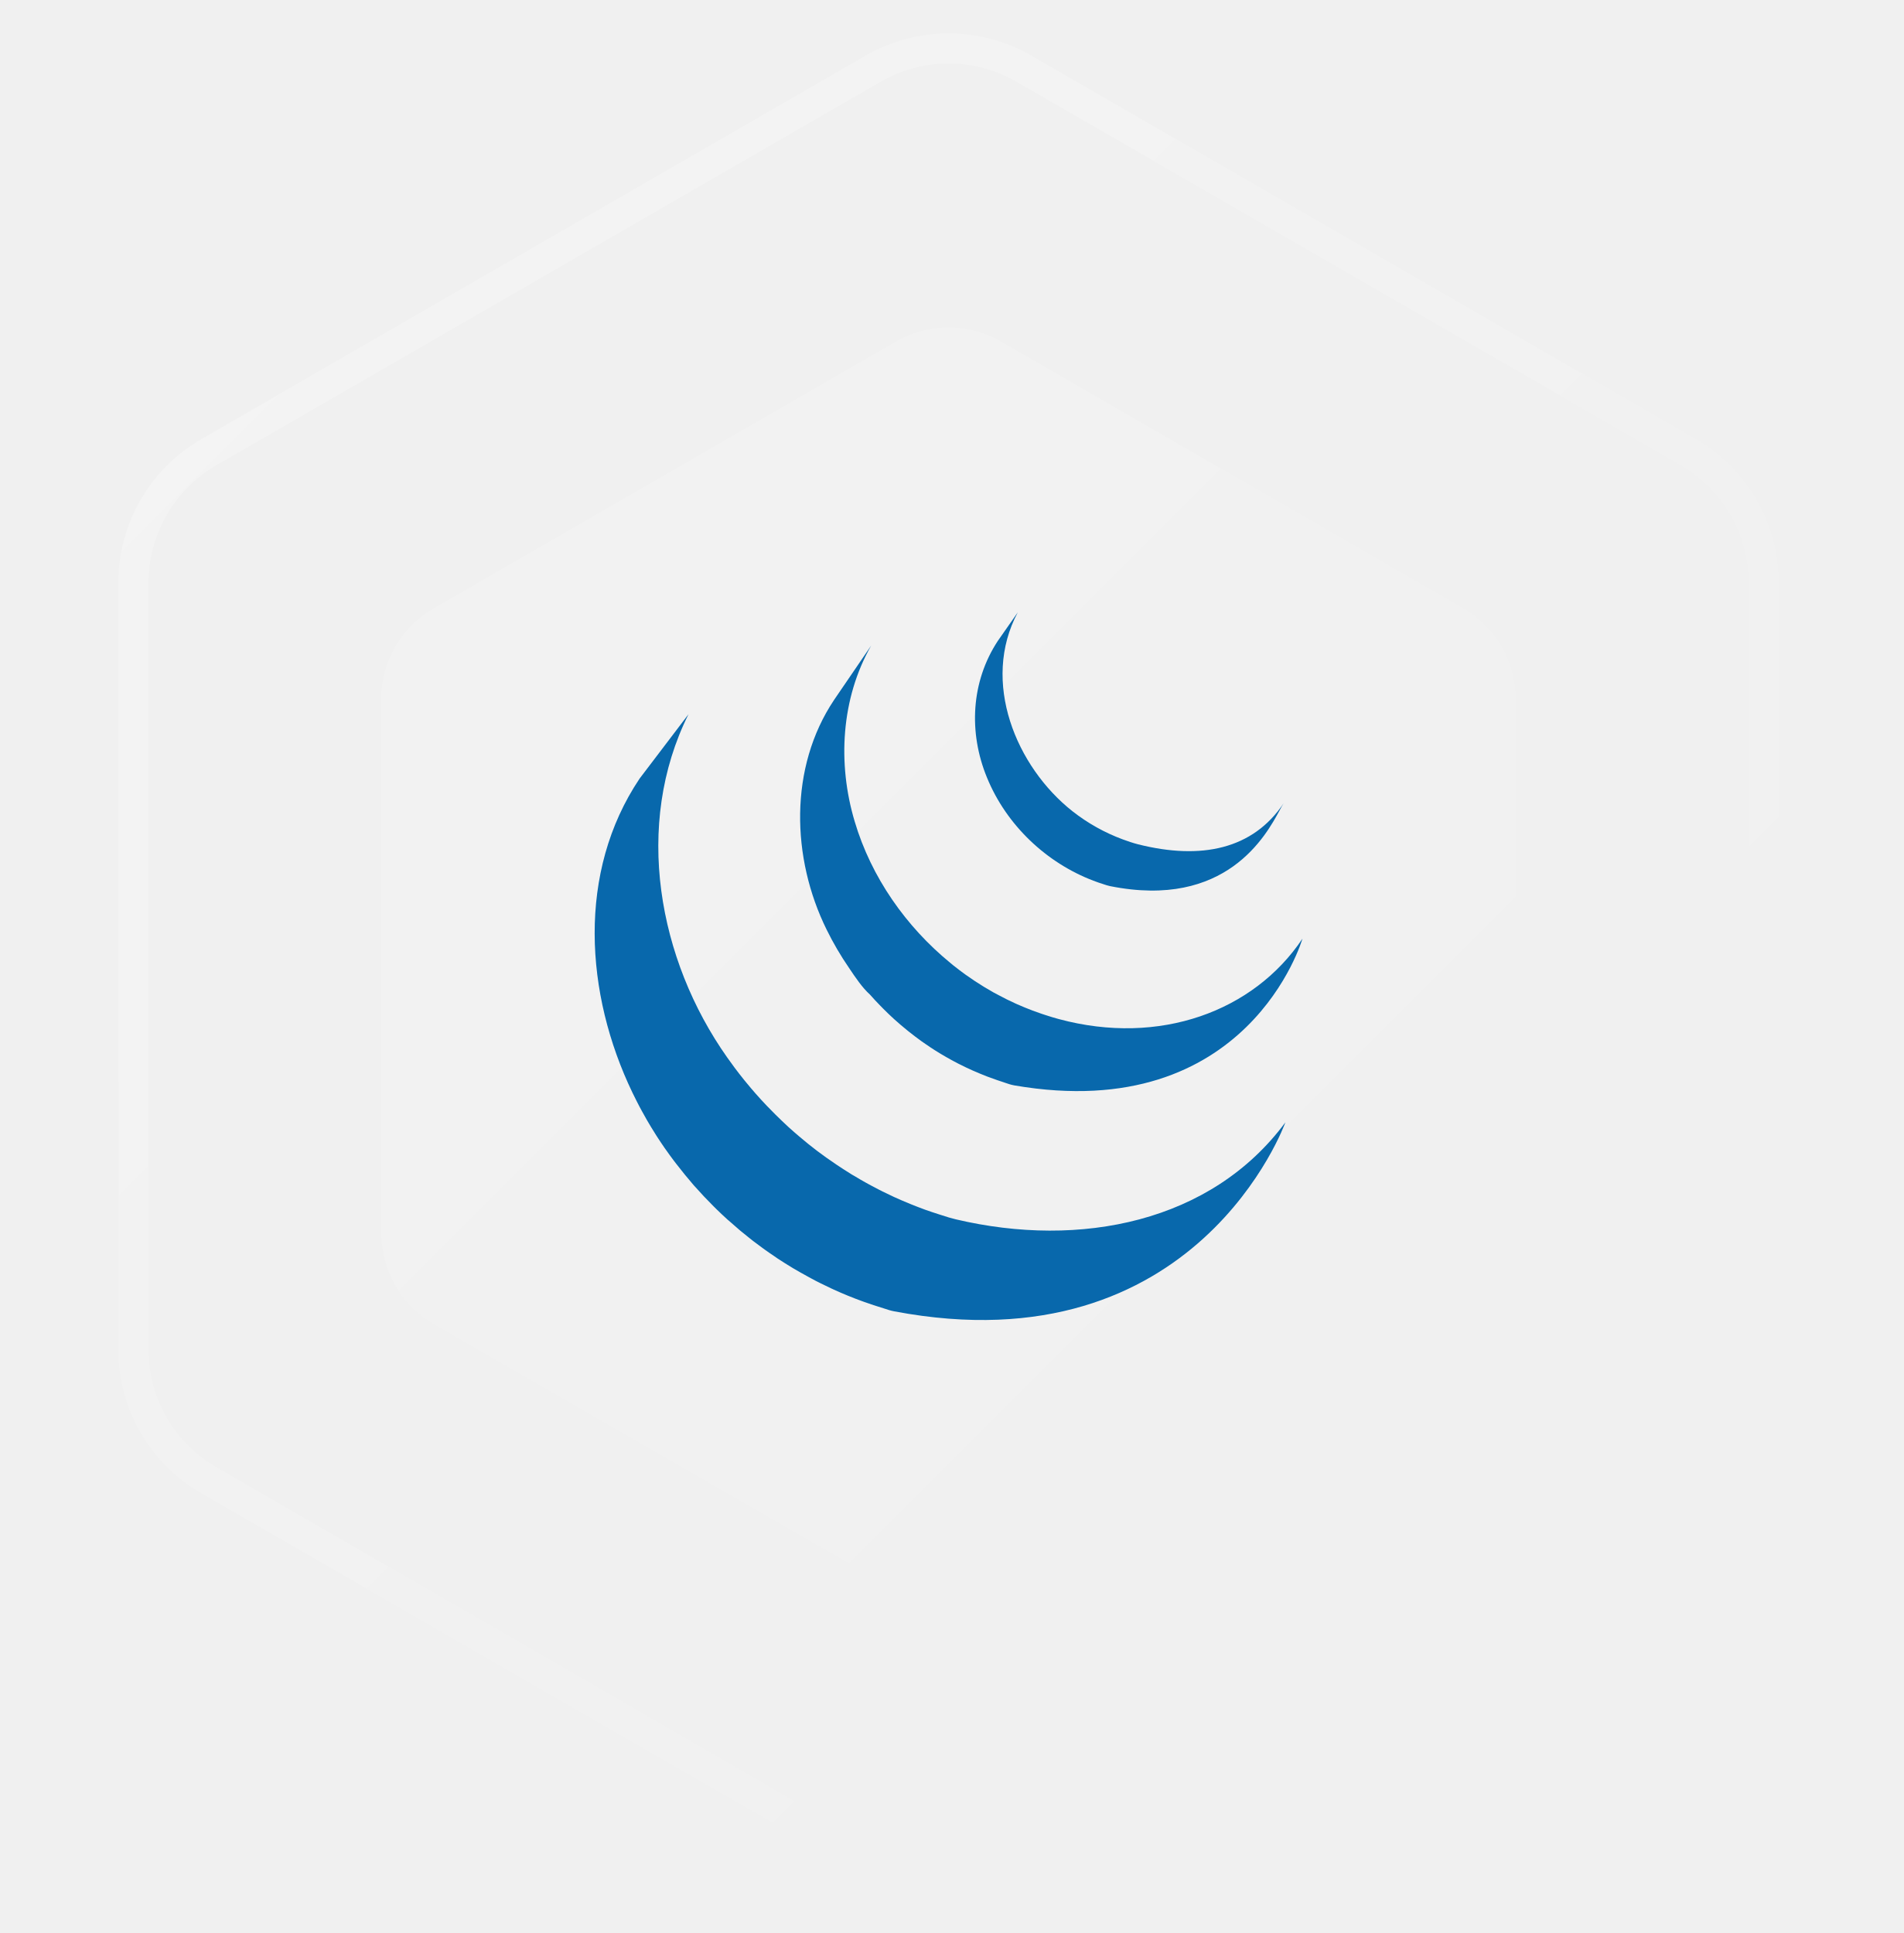
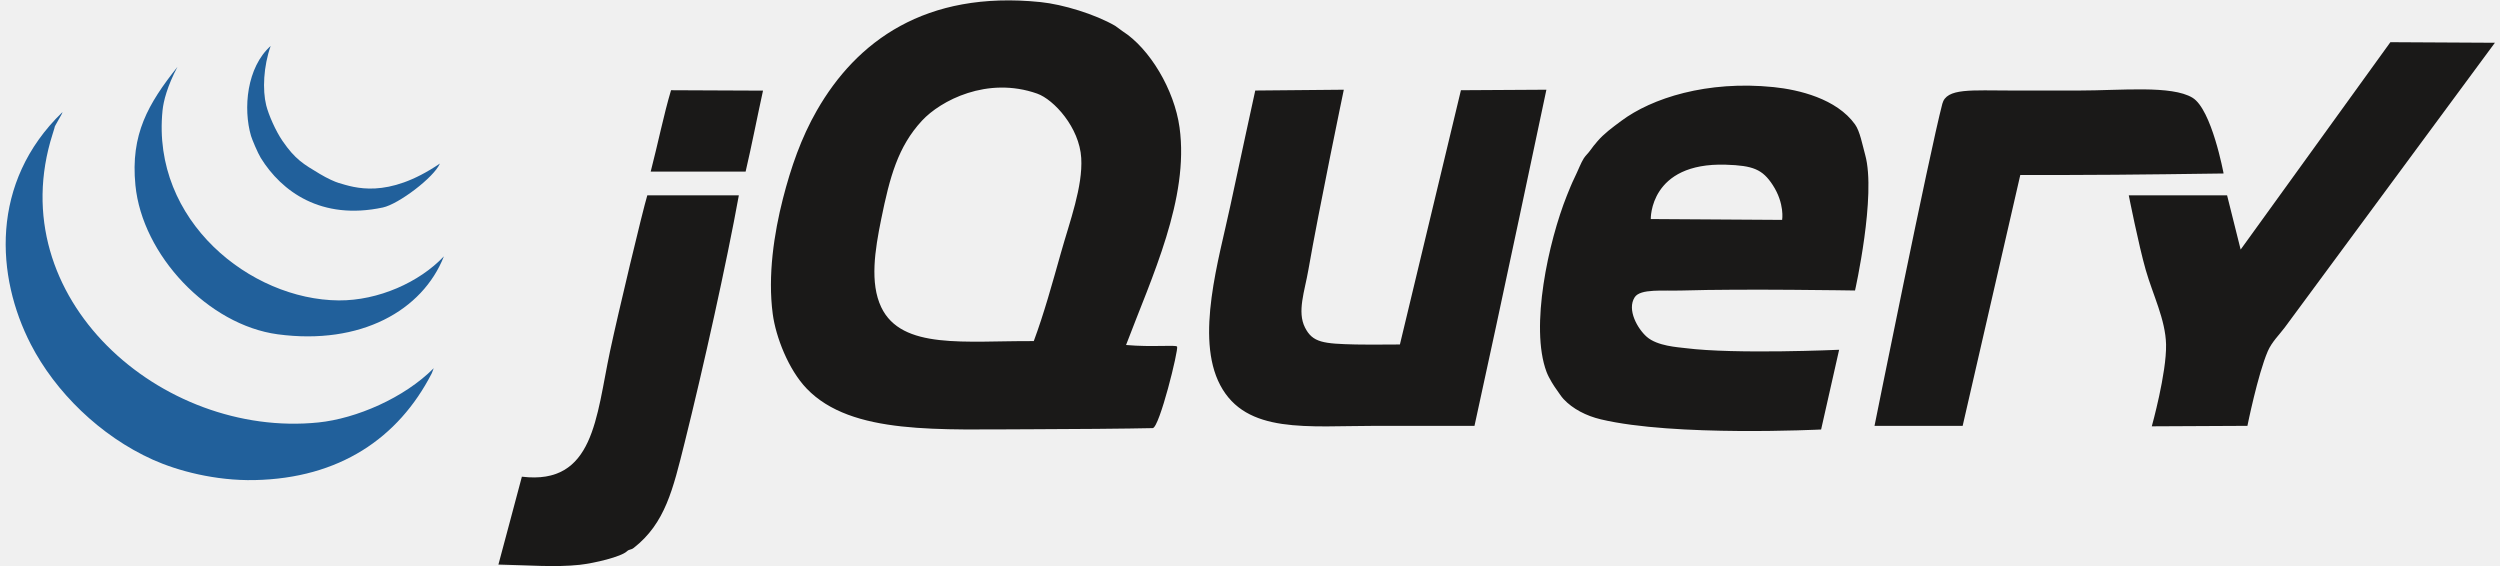
- <svg xmlns="http://www.w3.org/2000/svg" width="64" height="65" viewBox="0 0 64 65" fill="none">
-   <path d="M29.358 2.308C30.925 1.404 32.855 1.404 34.422 2.308L56.761 15.206C58.328 16.11 59.294 17.783 59.294 19.592V45.387C59.294 47.197 58.328 48.869 56.761 49.773L34.422 62.671C32.855 63.576 30.925 63.576 29.358 62.671L7.018 49.773C5.451 48.869 4.486 47.197 4.486 45.387V19.592C4.486 17.782 5.451 16.11 7.018 15.206L29.358 2.308Z" stroke="url(#paint0_linear_663_112)" stroke-opacity="0.3" stroke-width="1.013" />
-   <path d="M30.127 11.483C31.218 10.853 32.561 10.853 33.652 11.483L49.2 20.46C50.291 21.089 50.963 22.253 50.963 23.512V41.466C50.963 42.725 50.291 43.889 49.2 44.519L33.652 53.495C32.561 54.125 31.218 54.125 30.127 53.495L14.579 44.519C13.488 43.889 12.816 42.725 12.816 41.466V23.512C12.816 22.253 13.488 21.089 14.579 20.46L30.127 11.483Z" fill="url(#paint1_linear_663_112)" fill-opacity="0.2" />
-   <g clip-path="url(#clip0_663_112)">
-     <path d="M33.181 26.145C32.558 24.63 32.645 22.926 33.544 21.555L34.217 20.592C32.973 22.922 34.157 25.783 36.061 27.283C36.57 27.682 37.138 28 37.745 28.225C37.907 28.285 38.092 28.348 38.26 28.391C40.388 28.926 42.122 28.556 43.154 27.014C43.122 27.061 43.082 27.137 43.03 27.232C42.57 28.084 41.224 30.58 37.319 29.797C37.245 29.782 37.173 29.757 37.102 29.734L37.039 29.712L36.993 29.698C36.972 29.69 36.951 29.683 36.929 29.677C36.872 29.657 36.814 29.636 36.757 29.614C35.185 29.015 33.838 27.754 33.181 26.145V26.145Z" fill="#0868AC" />
-     <path d="M28.044 23.532C26.52 25.808 26.603 28.855 27.792 31.262C28.012 31.71 28.264 32.141 28.547 32.552C28.755 32.862 28.983 33.206 29.249 33.446C29.359 33.572 29.474 33.694 29.591 33.814L29.659 33.883L29.681 33.906C29.8 34.026 29.921 34.143 30.045 34.256L30.046 34.257L30.048 34.259C30.198 34.395 30.352 34.526 30.509 34.653L30.549 34.685C30.688 34.796 30.83 34.905 30.975 35.009L30.981 35.013L30.988 35.018C31.035 35.051 31.082 35.084 31.13 35.116L31.183 35.152C31.214 35.172 31.244 35.193 31.275 35.215C31.379 35.285 31.484 35.351 31.591 35.416L31.621 35.433L31.636 35.443C31.751 35.512 31.867 35.578 31.984 35.642L32.014 35.658L32.054 35.68C32.106 35.708 32.157 35.737 32.211 35.763L32.241 35.778C32.394 35.856 32.549 35.93 32.707 36L32.738 36.013C32.886 36.078 33.035 36.14 33.185 36.198L33.215 36.209C33.317 36.248 33.419 36.284 33.523 36.32L33.574 36.337L33.661 36.366C33.7 36.378 33.739 36.392 33.776 36.405C33.885 36.443 33.992 36.479 34.106 36.499C41.972 37.852 43.788 31.565 43.788 31.565C42.151 34.012 38.981 35.18 35.598 34.268C35.448 34.227 35.299 34.183 35.152 34.134C35.112 34.123 35.072 34.109 35.033 34.095L35.018 34.09C34.913 34.055 34.809 34.018 34.706 33.979L34.703 33.977C34.532 33.912 34.363 33.843 34.196 33.769L34.14 33.744C33.945 33.656 33.754 33.561 33.565 33.459L33.524 33.437L33.405 33.374C33.296 33.313 33.188 33.25 33.082 33.185C32.873 33.057 32.668 32.922 32.468 32.779C32.323 32.675 32.181 32.567 32.042 32.456L32.008 32.427C31.987 32.411 31.967 32.394 31.947 32.377C30.466 31.164 29.292 29.505 28.735 27.625C28.15 25.674 28.276 23.485 29.289 21.708L28.044 23.532Z" fill="#0868AC" />
-     <path d="M21.503 26.181C19.397 29.324 19.659 33.414 21.268 36.753C21.298 36.818 21.331 36.881 21.363 36.944L21.386 36.991L21.416 37.05C21.441 37.102 21.468 37.153 21.495 37.203L21.508 37.228L21.578 37.357L21.593 37.384C21.642 37.475 21.694 37.566 21.746 37.658L21.763 37.687C21.843 37.826 21.926 37.962 22.012 38.097L22.03 38.127L22.088 38.219C22.172 38.348 22.257 38.477 22.346 38.605V38.606C22.348 38.609 22.351 38.612 22.353 38.615L22.377 38.648L22.397 38.676C22.474 38.785 22.552 38.894 22.633 39.001L22.722 39.118C22.916 39.37 23.117 39.617 23.325 39.858L23.331 39.865L23.336 39.87L23.343 39.877C23.553 40.114 23.77 40.345 23.995 40.569L24.025 40.598L24.095 40.668C24.207 40.778 24.322 40.885 24.438 40.991L24.471 41.021L24.497 41.042C24.621 41.153 24.746 41.262 24.873 41.37L24.929 41.416C25.013 41.486 25.099 41.555 25.185 41.623L25.321 41.731C25.416 41.803 25.511 41.874 25.607 41.944L25.623 41.956L25.712 42.021L25.74 42.041C25.827 42.104 25.916 42.164 26.005 42.223L26.019 42.233C26.059 42.26 26.098 42.288 26.138 42.316C26.303 42.424 26.471 42.53 26.64 42.632L26.694 42.664C26.844 42.752 26.996 42.838 27.149 42.921L27.201 42.95L27.26 42.982C27.319 43.014 27.376 43.045 27.436 43.076L27.46 43.088L27.49 43.103L27.524 43.12C27.544 43.13 27.564 43.139 27.585 43.151C27.708 43.212 27.831 43.271 27.956 43.33L28.003 43.351L28.034 43.366C28.344 43.507 28.659 43.636 28.979 43.752L28.989 43.755L29.031 43.771C29.257 43.852 29.485 43.928 29.715 43.997C29.83 44.036 29.946 44.074 30.065 44.096C40.255 46.026 43.214 37.741 43.214 37.741C40.728 41.102 36.316 41.989 32.135 41.002C31.978 40.964 31.822 40.918 31.669 40.866L31.552 40.829C31.401 40.782 31.252 40.73 31.103 40.678L31.041 40.655C30.908 40.605 30.777 40.556 30.645 40.502L30.534 40.456C30.39 40.397 30.247 40.337 30.107 40.272L30.061 40.252C29.927 40.19 29.793 40.126 29.66 40.06L29.62 40.038C29.599 40.028 29.577 40.018 29.556 40.007L29.344 39.895L29.277 39.86C29.255 39.848 29.232 39.836 29.21 39.824L29.091 39.758C28.978 39.696 28.867 39.63 28.756 39.563L28.713 39.538L28.644 39.499C28.471 39.392 28.301 39.282 28.133 39.17L28.09 39.14C27.667 38.858 27.261 38.55 26.875 38.219C26.757 38.119 26.641 38.018 26.526 37.914L26.51 37.9C26.36 37.761 26.212 37.619 26.066 37.475C25.982 37.392 25.9 37.308 25.818 37.222L25.785 37.189C25.656 37.054 25.531 36.917 25.408 36.778L25.402 36.772L25.4 36.769C25.295 36.65 25.192 36.527 25.091 36.404L25.009 36.304C24.905 36.175 24.804 36.045 24.705 35.913C24.618 35.794 24.531 35.677 24.447 35.557C22.127 32.271 21.293 27.738 23.148 24.016L21.503 26.181Z" fill="#0868AC" />
+ <svg xmlns="http://www.w3.org/2000/svg" width="2500" height="566" viewBox="0 0 512 116">
+   <g fill="none" fill-rule="evenodd">
+     <path d="M489.718 8.646l21.42.118s-39.824 53.964-43.076 58.362c-1.056 1.424-2.66 2.96-3.474 4.864-2.057 4.786-4.169 15.285-4.169 15.285l-19.599.098s3.05-10.944 2.924-16.773c-.11-5.092-2.71-10.178-4.168-15.285-1.474-5.17-3.475-15.286-3.475-15.286h20.15l2.779 11.117 30.688-42.5" fill="#1A1918" />
+     <path d="M449.157 20.027c3.953 2.383 6.379 15.529 6.379 15.529s-20.684.305-31.94.305h-9.727l-11.812 51.414h-18.064s11.242-55.874 13.896-66.004c.86-3.28 5.892-2.717 14.389-2.717h13.569c8.762 0 19.003-1.119 23.31 1.473M365.06 45.067s.563-3.3-1.91-7.122c-2.113-3.258-4.064-4.016-9.623-4.19-15.695-.493-15.39 11.138-15.39 11.138l26.923.174zm17.022-13.32c2.3 8.297-2.084 27.792-2.084 27.792s-22.894-.382-35.434 0c-3.899.119-8.566-.424-9.727 1.39-1.633 2.542.597 6.455 2.487 8.108 2.175 1.903 6.412 2.12 7.935 2.313 10.178 1.293 31.48.334 31.48.334l-3.69 16.34s-30.103 1.51-45.16-2.084c-2.973-.708-5.76-2.139-7.643-4.168-.514-.555-.96-1.312-1.446-1.966-.388-.522-1.52-2.237-2.028-3.593-3.439-9.164.403-26.72 4.169-36.128.437-1.09.986-2.473 1.564-3.648.722-1.465 1.333-3.119 1.91-3.995.388-.604.869-.993 1.272-1.563.465-.674 1.006-1.327 1.507-1.91 1.39-1.612 2.967-2.752 4.864-4.168 6.273-4.698 17.626-8.345 31.265-6.949 5.135.528 12.89 2.362 16.675 7.643 1.014 1.41 1.515 4.21 2.084 6.253zM299.229 18.49l17.516-.103s-9.762 46.307-14.737 68.888h-20.15c-14.082 0-26.623 1.744-31.959-8.338-5.176-9.789-.236-25.887 2.084-36.824 1.64-7.74 5.094-23.56 5.094-23.56l18.148-.166s-5.128 24.63-7.262 36.928c-.764 4.405-2.34 8.553-.694 11.81 1.563 3.1 3.752 3.322 10.421 3.475 2.113.05 9.033 0 9.033 0l12.506-52.11M217.244 51.84c1.834-6.516 4.509-13.582 4.169-19.454-.368-6.28-5.634-11.998-9.032-13.2-10.234-3.613-19.815 1.438-23.623 5.558-4.926 5.336-6.594 11.569-8.338 20.15-1.298 6.37-2.362 13.095 0 18.063 4.182 8.783 17.224 6.865 31.266 6.949 2.084-5.586 3.807-11.86 5.558-18.066zm24.318-25.706c2 14.548-5.676 30.606-10.964 44.57 5.392.487 10.117-.075 10.457.327.354.521-3.614 16.668-4.997 16.71-4.279.111-18.459.229-24.372.229-19.295 0-37.345 1.257-46.55-8.337-3.738-3.898-6.323-10.583-6.949-15.286-1.042-7.851.264-16.495 2.085-23.622 1.647-6.435 3.758-12.507 6.948-18.066C175.328 8.507 189.432-1.998 213.075.427c4.586.472 11.172 2.48 15.286 4.863.284.167 1.279.959 1.507 1.098 5.559 3.537 10.624 11.978 11.694 19.746zM156.193 18.574c-1.167 5.315-2.334 11.34-3.564 16.592h-19.454c1.507-5.822 2.661-11.61 4.169-16.675 6.225 0 12.013.083 18.85.083M132.48 40.03h18.76c-2.453 13.576-7.31 35.475-11.117 50.719-2.383 9.54-3.974 16.501-10.422 21.538-.577.452-.91.237-1.39.695-1.188 1.133-6.684 2.447-9.726 2.779-4.947.536-10.54.07-16.62-.055 1.591-5.815 3.391-12.798 4.809-18.01 14.82 1.794 15.195-12.214 18.064-25.706 1.66-7.796 6.691-28.834 7.642-31.96" fill="#1A1918" />
+     <g fill="#21609B">
+       <path d="M88.708 75.464l-.402 1.042c-6.85 13.34-18.989 21.524-36.303 21.885-8.094.167-15.806-1.91-20.844-4.168C20.287 89.338 11.142 80.279 6.148 70.6c-7.164-13.875-8.456-33.176 6.44-47.592.23 0-1.807 3.126-1.577 3.126l-.41 1.334C-.133 61.074 32.938 89.874 65.086 86.58c7.726-.792 17.578-5.023 23.622-11.116" />
+       <path d="M69.254 61.568c8.088.055 16.536-3.725 21.539-9.032-4.377 11.11-17.05 18.251-34.044 15.98-14.23-1.904-27.785-16.223-29.181-30.571-1.021-10.442 2.618-16.674 8.615-24.234-2.084 3.954-2.863 7.003-3.057 8.948-2.278 22.588 18.044 38.79 36.128 38.909" />
+       <path d="M89.98 33.512c-1.257 2.884-8.496 8.33-11.693 9.011-12.659 2.697-20.766-3.306-25.013-10.137-.631-1.02-1.798-3.806-2.007-4.515-1.647-5.6-.89-14.07 4.023-18.454-1.48 4.169-1.696 9.011-.917 12.159.472 1.903 1.91 5.226 3.349 7.316 2.618 3.807 4.279 4.732 7.642 6.754 1.515.91 3.14 1.64 3.842 1.84 3.189.939 9.922 3.412 20.775-3.974" />
+     </g>
  </g>
-   <defs>
-     <linearGradient id="paint0_linear_663_112" x1="0.247" y1="0.846" x2="63.533" y2="64.133" gradientUnits="userSpaceOnUse">
-       <stop stop-color="white" />
-       <stop offset="0.766" stop-color="white" stop-opacity="0" />
-     </linearGradient>
-     <linearGradient id="paint1_linear_663_112" x1="9.866" y1="10.465" x2="53.913" y2="54.513" gradientUnits="userSpaceOnUse">
-       <stop stop-color="white" />
-       <stop offset="0.828" stop-color="white" stop-opacity="0" />
-     </linearGradient>
-     <clipPath id="clip0_663_112">
-       <rect width="23.796" height="23.796" fill="white" transform="translate(19.9917 20.5913)" />
-     </clipPath>
-   </defs>
</svg>
